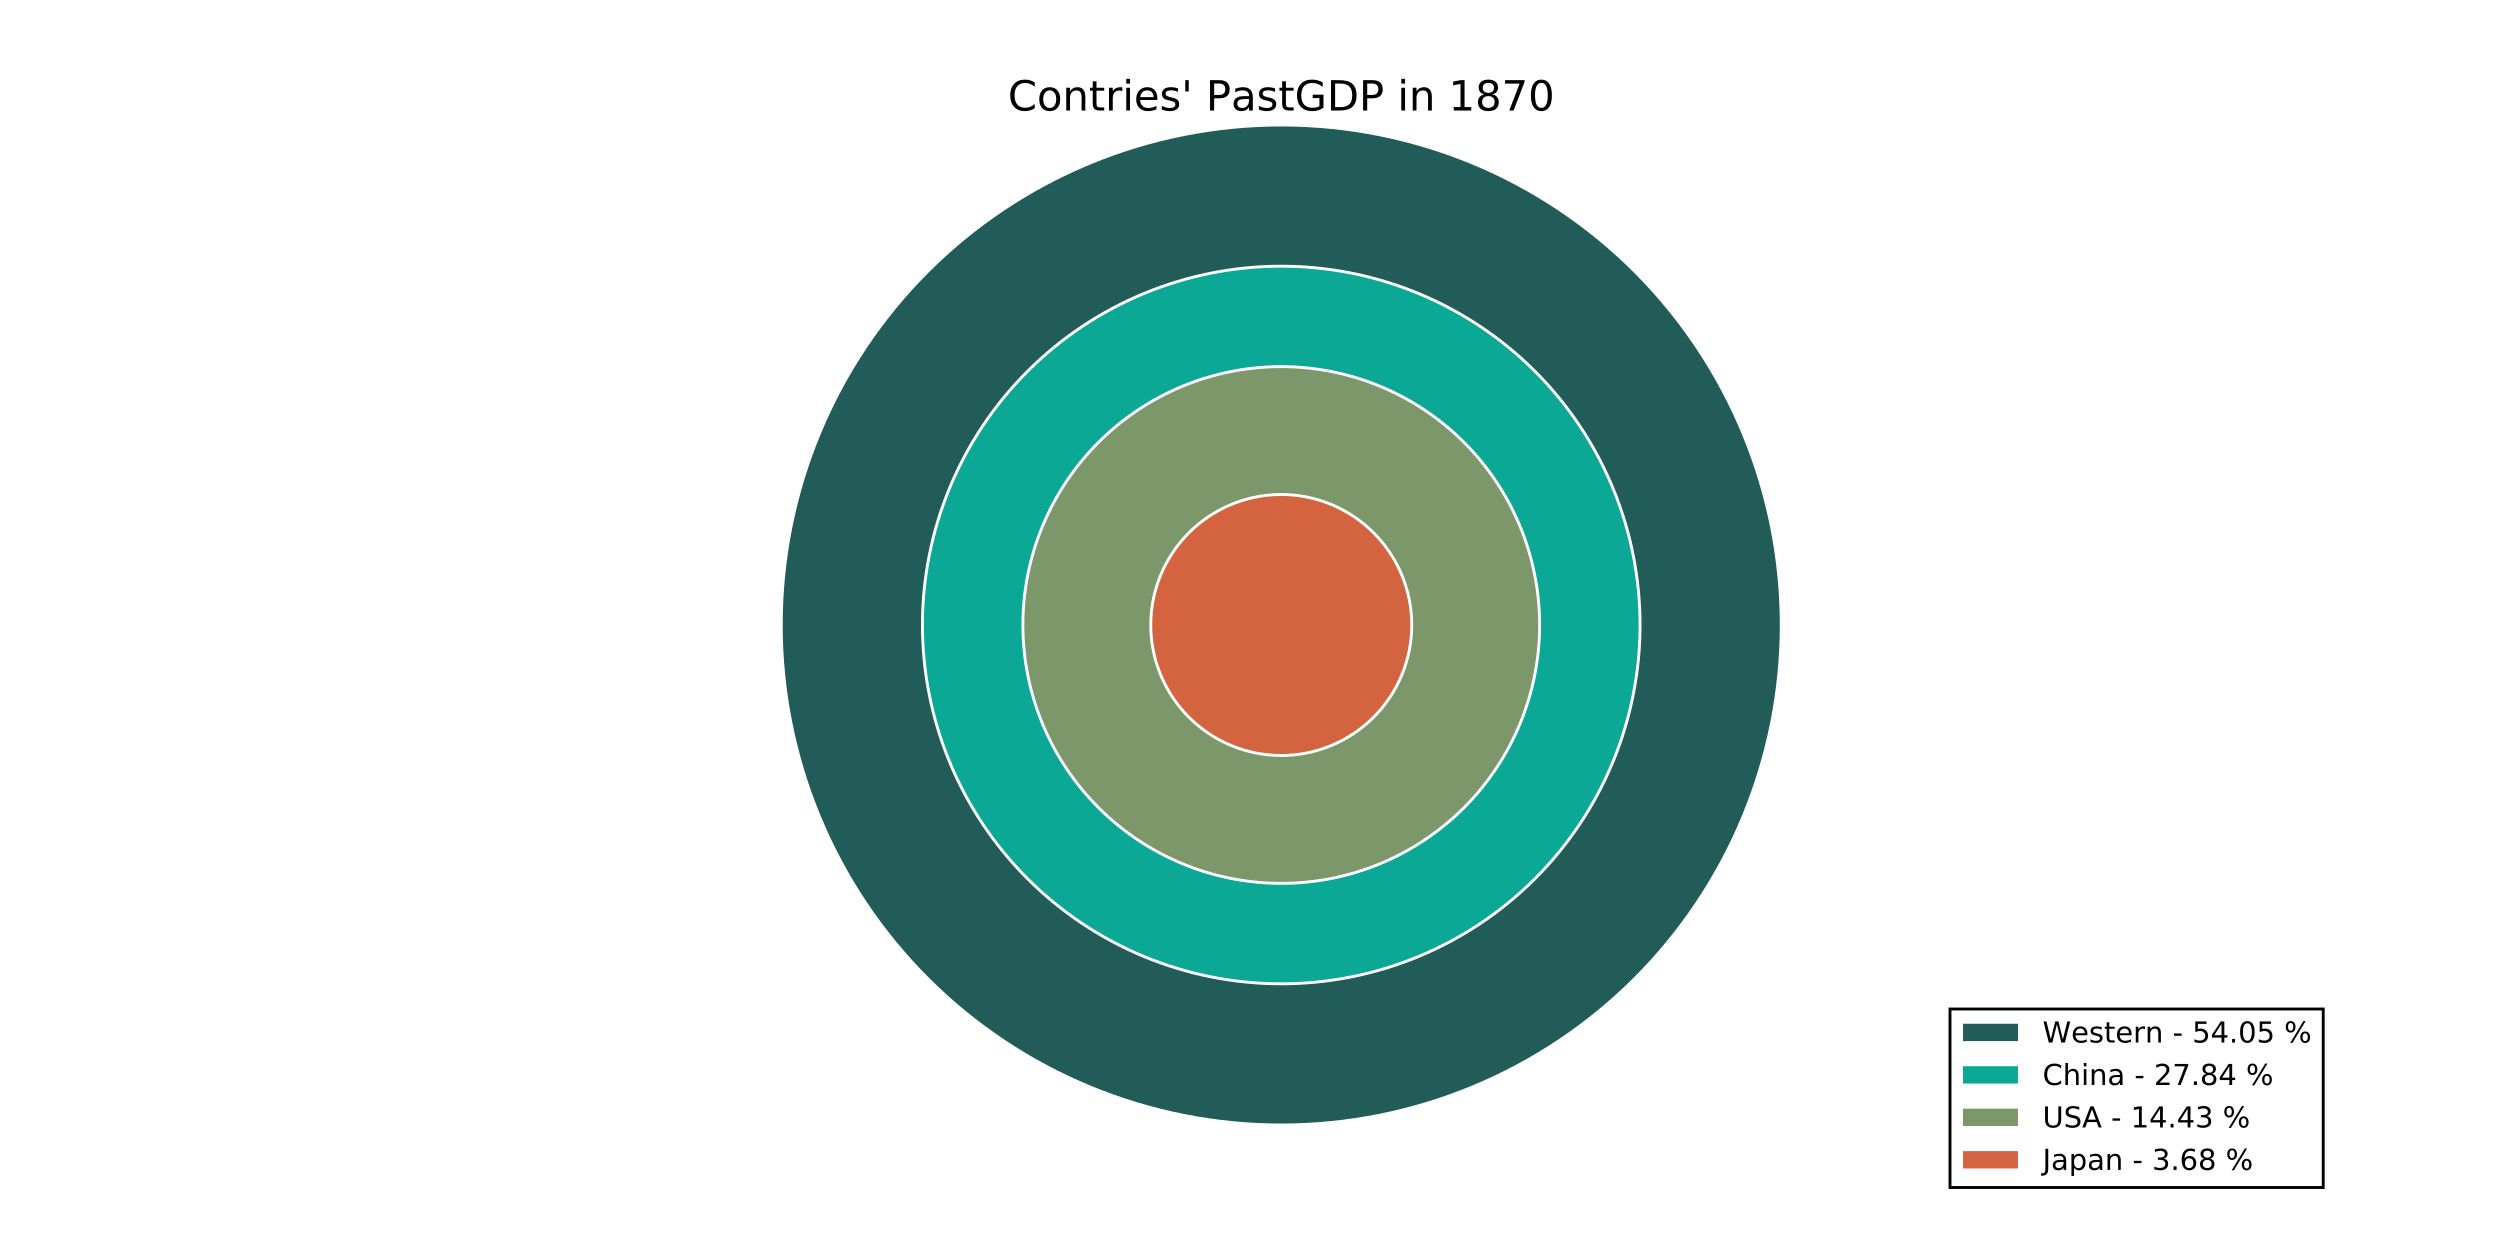
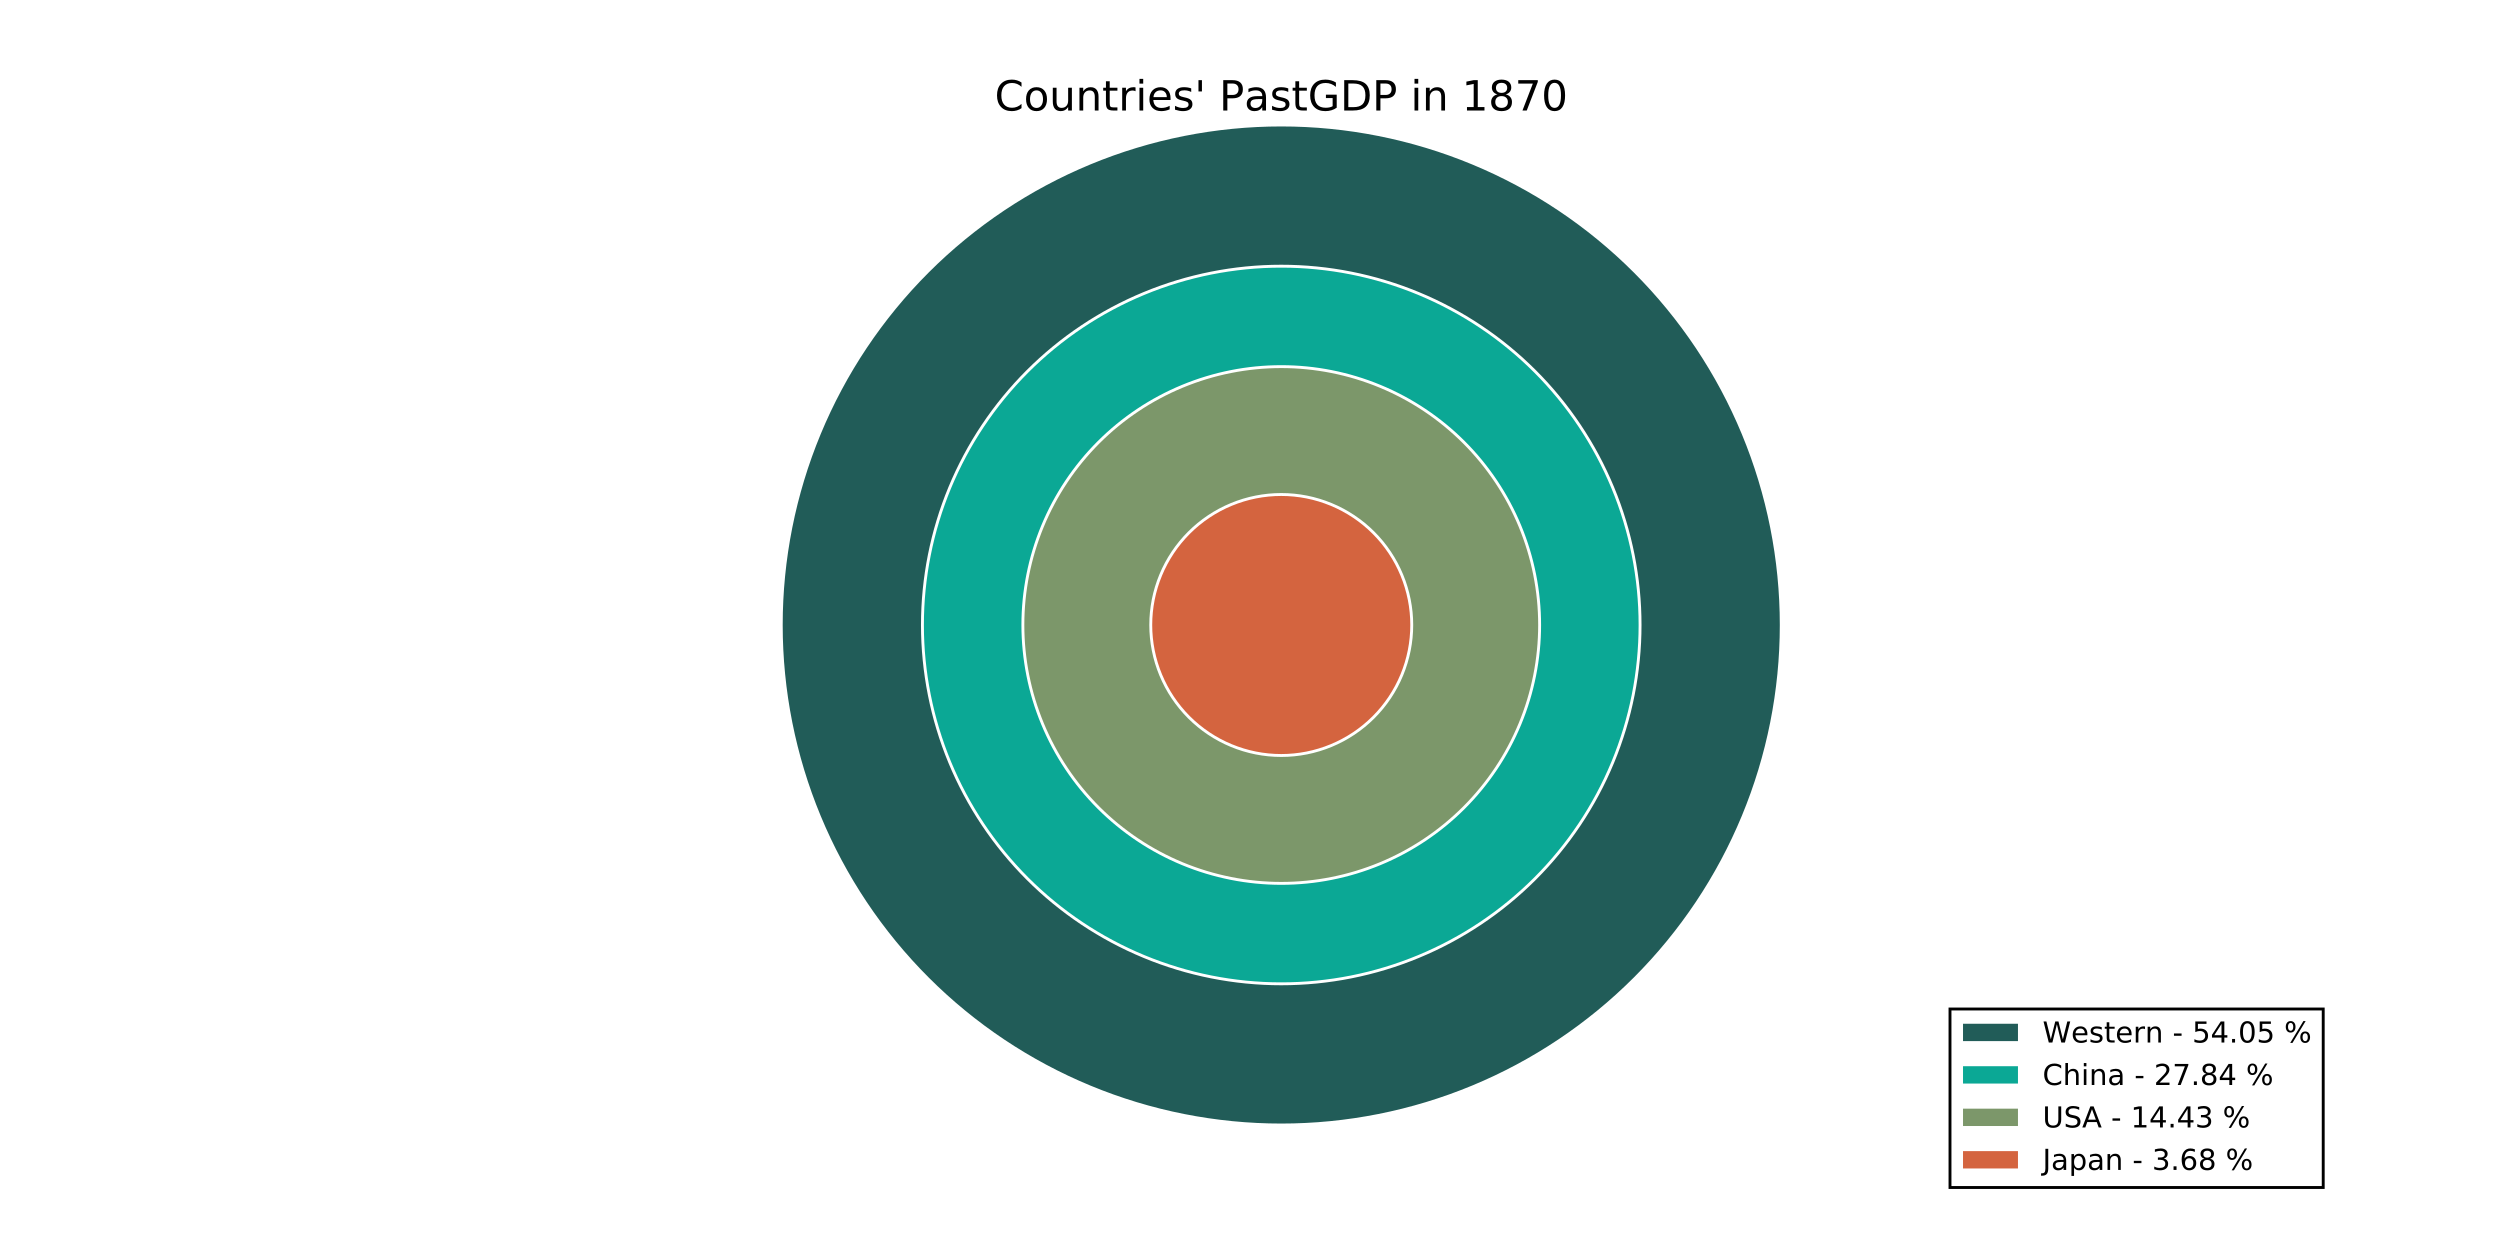
<svg xmlns="http://www.w3.org/2000/svg" xmlns:xlink="http://www.w3.org/1999/xlink" height="432pt" version="1.1" viewBox="0 0 864 432" width="864pt">
  <defs>
    <style type="text/css">
*{stroke-linecap:butt;stroke-linejoin:round;stroke-miterlimit:100000;}
  </style>
  </defs>
  <g id="figure_1">
    <g id="patch_1">
      <path d="M 0 432  L 864 432  L 864 0  L 0 0  z " style="fill:#ffffff;" />
    </g>
    <g id="axes_1">
      <g id="patch_2">
        <path d="M 615.6 216  C 615.6 193.308 611.13 170.837 602.446 149.872  C 593.763 128.908 581.034 109.858 564.988 93.812  C 548.942 77.766 529.892 65.037 508.928 56.354  C 487.963 47.67 465.492 43.2 442.8 43.2  C 420.108 43.2 397.637 47.67 376.672 56.354  C 355.708 65.037 336.658 77.766 320.612 93.812  C 304.566 109.858 291.837 128.908 283.154 149.872  C 274.47 170.837 270 193.308 270 216  C 270 238.692 274.47 261.163 283.154 282.128  C 291.837 303.092 304.566 322.142 320.612 338.188  C 336.658 354.234 355.708 366.963 376.672 375.646  C 397.637 384.33 420.108 388.8 442.8 388.8  C 465.492 388.8 487.963 384.33 508.928 375.646  C 529.892 366.963 548.942 354.234 564.988 338.188  C 581.034 322.142 593.763 303.092 602.446 282.128  C 611.13 261.163 615.6 238.692 615.6 216  M 442.8 216  M 615.6 216  z " style="fill:#215c58;stroke:#ffffff;stroke-linejoin:miter;" />
      </g>
      <g id="patch_3">
        <path d="M 566.806 216  C 566.806 199.716 563.598 183.59 557.366 168.545  C 551.135 153.5 542 139.829 530.485 128.315  C 518.971 116.8 505.3 107.665 490.255 101.434  C 475.21 95.202 459.084 91.994 442.8 91.994  C 426.516 91.994 410.39 95.202 395.345 101.434  C 380.3 107.665 366.629 116.8 355.115 128.315  C 343.6 139.829 334.465 153.5 328.234 168.545  C 322.002 183.59 318.794 199.716 318.794 216  C 318.794 232.284 322.002 248.41 328.234 263.455  C 334.465 278.5 343.6 292.171 355.115 303.685  C 366.629 315.2 380.3 324.335 395.345 330.566  C 410.39 336.798 426.516 340.006 442.8 340.006  C 459.084 340.006 475.21 336.798 490.255 330.566  C 505.3 324.335 518.971 315.2 530.485 303.685  C 542 292.171 551.135 278.5 557.366 263.455  C 563.598 248.41 566.806 232.284 566.806 216  M 442.8 216  M 566.806 216  z " style="fill:#0ba895;stroke:#ffffff;stroke-linejoin:miter;" />
      </g>
      <g id="patch_4">
        <path d="M 532.094 216  C 532.094 204.274 529.785 192.662 525.297 181.829  C 520.81 170.995 514.232 161.151 505.941 152.859  C 497.649 144.568 487.805 137.99 476.971 133.503  C 466.138 129.015 454.526 126.706 442.8 126.706  C 431.074 126.706 419.462 129.015 408.629 133.503  C 397.795 137.99 387.951 144.568 379.659 152.859  C 371.368 161.151 364.79 170.995 360.303 181.829  C 355.815 192.662 353.506 204.274 353.506 216  C 353.506 227.726 355.815 239.338 360.303 250.171  C 364.79 261.005 371.368 270.849 379.659 279.141  C 387.951 287.432 397.795 294.01 408.629 298.497  C 419.462 302.985 431.074 305.294 442.8 305.294  C 454.526 305.294 466.138 302.985 476.971 298.497  C 487.805 294.01 497.649 287.432 505.941 279.141  C 514.232 270.849 520.81 261.005 525.297 250.171  C 529.785 239.338 532.094 227.726 532.094 216  M 442.8 216  M 532.094 216  z " style="fill:#7c976a;stroke:#ffffff;stroke-linejoin:miter;" />
      </g>
      <g id="patch_5">
        <path d="M 487.9 216  C 487.9 210.077 486.734 204.213 484.467 198.741  C 482.201 193.269 478.879 188.297 474.691 184.109  C 470.503 179.921 465.531 176.599 460.059 174.333  C 454.587 172.066 448.723 170.9 442.8 170.9  C 436.877 170.9 431.013 172.066 425.541 174.333  C 420.069 176.599 415.097 179.921 410.909 184.109  C 406.721 188.297 403.399 193.269 401.133 198.741  C 398.866 204.213 397.7 210.077 397.7 216  C 397.7 221.923 398.866 227.787 401.133 233.259  C 403.399 238.731 406.721 243.703 410.909 247.891  C 415.097 252.079 420.069 255.401 425.541 257.667  C 431.013 259.934 436.877 261.1 442.8 261.1  C 448.723 261.1 454.587 259.934 460.059 257.667  C 465.531 255.401 470.503 252.079 474.691 247.891  C 478.879 243.703 482.201 238.731 484.467 233.259  C 486.734 227.787 487.9 221.923 487.9 216  M 442.8 216  M 487.9 216  z " style="fill:#d4643f;stroke:#ffffff;stroke-linejoin:miter;" />
      </g>
      <g id="matplotlib.axis_1" />
      <g id="matplotlib.axis_2" />
      <g id="text_1">
        <defs>
          <path id="BitstreamVeraSans-Roman-20" />
          <path d="M 31.781 66.406  Q 24.172 66.406 20.328 58.906  Q 16.5 51.422 16.5 36.375  Q 16.5 21.391 20.328 13.891  Q 24.172 6.391 31.781 6.391  Q 39.453 6.391 43.281 13.891  Q 47.125 21.391 47.125 36.375  Q 47.125 51.422 43.281 58.906  Q 39.453 66.406 31.781 66.406  M 31.781 74.219  Q 44.047 74.219 50.516 64.516  Q 56.984 54.828 56.984 36.375  Q 56.984 17.969 50.516 8.266  Q 44.047 -1.422 31.781 -1.422  Q 19.531 -1.422 13.062 8.266  Q 6.594 17.969 6.594 36.375  Q 6.594 54.828 13.062 64.516  Q 19.531 74.219 31.781 74.219  " id="BitstreamVeraSans-Roman-30" />
          <path d="M 12.406 8.297  L 28.516 8.297  L 28.516 63.922  L 10.984 60.406  L 10.984 69.391  L 28.422 72.906  L 38.281 72.906  L 38.281 8.297  L 54.391 8.297  L 54.391 0  L 12.406 0  z " id="BitstreamVeraSans-Roman-31" />
          <path d="M 8.203 72.906  L 55.078 72.906  L 55.078 68.703  L 28.609 0  L 18.312 0  L 43.219 64.594  L 8.203 64.594  z " id="BitstreamVeraSans-Roman-37" />
          <path d="M 17.922 72.906  L 17.922 45.797  L 9.625 45.797  L 9.625 72.906  z " id="BitstreamVeraSans-Roman-27" />
          <path d="M 54.891 33.016  L 54.891 0  L 45.906 0  L 45.906 32.719  Q 45.906 40.484 42.875 44.328  Q 39.844 48.188 33.797 48.188  Q 26.516 48.188 22.312 43.547  Q 18.109 38.922 18.109 30.906  L 18.109 0  L 9.078 0  L 9.078 54.688  L 18.109 54.688  L 18.109 46.188  Q 21.344 51.125 25.703 53.562  Q 30.078 56 35.797 56  Q 45.219 56 50.047 50.172  Q 54.891 44.344 54.891 33.016  " id="BitstreamVeraSans-Roman-6e" />
          <path d="M 34.281 27.484  Q 23.391 27.484 19.188 25  Q 14.984 22.516 14.984 16.5  Q 14.984 11.719 18.141 8.906  Q 21.297 6.109 26.703 6.109  Q 34.188 6.109 38.703 11.406  Q 43.219 16.703 43.219 25.484  L 43.219 27.484  z M 52.203 31.203  L 52.203 0  L 43.219 0  L 43.219 8.297  Q 40.141 3.328 35.547 0.953  Q 30.953 -1.422 24.312 -1.422  Q 15.922 -1.422 10.953 3.297  Q 6 8.016 6 15.922  Q 6 25.141 12.172 29.828  Q 18.359 34.516 30.609 34.516  L 43.219 34.516  L 43.219 35.406  Q 43.219 41.609 39.141 45  Q 35.062 48.391 27.688 48.391  Q 23 48.391 18.547 47.266  Q 14.109 46.141 10.016 43.891  L 10.016 52.203  Q 14.938 54.109 19.578 55.047  Q 24.219 56 28.609 56  Q 40.484 56 46.344 49.844  Q 52.203 43.703 52.203 31.203  " id="BitstreamVeraSans-Roman-61" />
          <path d="M 31.781 34.625  Q 24.75 34.625 20.719 30.859  Q 16.703 27.094 16.703 20.516  Q 16.703 13.922 20.719 10.156  Q 24.75 6.391 31.781 6.391  Q 38.812 6.391 42.859 10.172  Q 46.922 13.969 46.922 20.516  Q 46.922 27.094 42.891 30.859  Q 38.875 34.625 31.781 34.625  M 21.922 38.812  Q 15.578 40.375 12.031 44.719  Q 8.5 49.078 8.5 55.328  Q 8.5 64.062 14.719 69.141  Q 20.953 74.219 31.781 74.219  Q 42.672 74.219 48.875 69.141  Q 55.078 64.062 55.078 55.328  Q 55.078 49.078 51.531 44.719  Q 48 40.375 41.703 38.812  Q 48.828 37.156 52.797 32.312  Q 56.781 27.484 56.781 20.516  Q 56.781 9.906 50.312 4.234  Q 43.844 -1.422 31.781 -1.422  Q 19.734 -1.422 13.25 4.234  Q 6.781 9.906 6.781 20.516  Q 6.781 27.484 10.781 32.312  Q 14.797 37.156 21.922 38.812  M 18.312 54.391  Q 18.312 48.734 21.844 45.562  Q 25.391 42.391 31.781 42.391  Q 38.141 42.391 41.719 45.562  Q 45.312 48.734 45.312 54.391  Q 45.312 60.062 41.719 63.234  Q 38.141 66.406 31.781 66.406  Q 25.391 66.406 21.844 63.234  Q 18.312 60.062 18.312 54.391  " id="BitstreamVeraSans-Roman-38" />
          <path d="M 30.609 48.391  Q 23.391 48.391 19.188 42.75  Q 14.984 37.109 14.984 27.297  Q 14.984 17.484 19.156 11.844  Q 23.344 6.203 30.609 6.203  Q 37.797 6.203 41.984 11.859  Q 46.188 17.531 46.188 27.297  Q 46.188 37.016 41.984 42.703  Q 37.797 48.391 30.609 48.391  M 30.609 56  Q 42.328 56 49.016 48.375  Q 55.719 40.766 55.719 27.297  Q 55.719 13.875 49.016 6.219  Q 42.328 -1.422 30.609 -1.422  Q 18.844 -1.422 12.172 6.219  Q 5.516 13.875 5.516 27.297  Q 5.516 40.766 12.172 48.375  Q 18.844 56 30.609 56  " id="BitstreamVeraSans-Roman-6f" />
          <path d="M 19.672 64.797  L 19.672 37.406  L 32.078 37.406  Q 38.969 37.406 42.719 40.969  Q 46.484 44.531 46.484 51.125  Q 46.484 57.672 42.719 61.234  Q 38.969 64.797 32.078 64.797  z M 9.812 72.906  L 32.078 72.906  Q 44.344 72.906 50.609 67.359  Q 56.891 61.812 56.891 51.125  Q 56.891 40.328 50.609 34.812  Q 44.344 29.297 32.078 29.297  L 19.672 29.297  L 19.672 0  L 9.812 0  z " id="BitstreamVeraSans-Roman-50" />
          <path d="M 19.672 64.797  L 19.672 8.109  L 31.594 8.109  Q 46.688 8.109 53.688 14.938  Q 60.688 21.781 60.688 36.531  Q 60.688 51.172 53.688 57.984  Q 46.688 64.797 31.594 64.797  z M 9.812 72.906  L 30.078 72.906  Q 51.266 72.906 61.172 64.094  Q 71.094 55.281 71.094 36.531  Q 71.094 17.672 61.125 8.828  Q 51.172 0 30.078 0  L 9.812 0  z " id="BitstreamVeraSans-Roman-44" />
          <path d="M 64.406 67.281  L 64.406 56.891  Q 59.422 61.531 53.781 63.812  Q 48.141 66.109 41.797 66.109  Q 29.297 66.109 22.656 58.469  Q 16.016 50.828 16.016 36.375  Q 16.016 21.969 22.656 14.328  Q 29.297 6.688 41.797 6.688  Q 48.141 6.688 53.781 8.984  Q 59.422 11.281 64.406 15.922  L 64.406 5.609  Q 59.234 2.094 53.438 0.328  Q 47.656 -1.422 41.219 -1.422  Q 24.656 -1.422 15.125 8.703  Q 5.609 18.844 5.609 36.375  Q 5.609 53.953 15.125 64.078  Q 24.656 74.219 41.219 74.219  Q 47.75 74.219 53.531 72.484  Q 59.328 70.75 64.406 67.281  " id="BitstreamVeraSans-Roman-43" />
          <path d="M 59.516 10.406  L 59.516 29.984  L 43.406 29.984  L 43.406 38.094  L 69.281 38.094  L 69.281 6.781  Q 63.578 2.734 56.688 0.656  Q 49.812 -1.422 42 -1.422  Q 24.906 -1.422 15.25 8.562  Q 5.609 18.562 5.609 36.375  Q 5.609 54.25 15.25 64.234  Q 24.906 74.219 42 74.219  Q 49.125 74.219 55.547 72.453  Q 61.969 70.703 67.391 67.281  L 67.391 56.781  Q 61.922 61.422 55.766 63.766  Q 49.609 66.109 42.828 66.109  Q 29.438 66.109 22.719 58.641  Q 16.016 51.172 16.016 36.375  Q 16.016 21.625 22.719 14.156  Q 29.438 6.688 42.828 6.688  Q 48.047 6.688 52.141 7.594  Q 56.25 8.5 59.516 10.406  " id="BitstreamVeraSans-Roman-47" />
          <path d="M 56.203 29.594  L 56.203 25.203  L 14.891 25.203  Q 15.484 15.922 20.484 11.062  Q 25.484 6.203 34.422 6.203  Q 39.594 6.203 44.453 7.469  Q 49.312 8.734 54.109 11.281  L 54.109 2.781  Q 49.266 0.734 44.188 -0.344  Q 39.109 -1.422 33.891 -1.422  Q 20.797 -1.422 13.156 6.188  Q 5.516 13.812 5.516 26.812  Q 5.516 40.234 12.766 48.109  Q 20.016 56 32.328 56  Q 43.359 56 49.781 48.891  Q 56.203 41.797 56.203 29.594  M 47.219 32.234  Q 47.125 39.594 43.094 43.984  Q 39.062 48.391 32.422 48.391  Q 24.906 48.391 20.391 44.141  Q 15.875 39.891 15.188 32.172  z " id="BitstreamVeraSans-Roman-65" />
          <path d="M 9.422 54.688  L 18.406 54.688  L 18.406 0  L 9.422 0  z M 9.422 75.984  L 18.406 75.984  L 18.406 64.594  L 9.422 64.594  z " id="BitstreamVeraSans-Roman-69" />
          <path d="M 18.312 70.219  L 18.312 54.688  L 36.812 54.688  L 36.812 47.703  L 18.312 47.703  L 18.312 18.016  Q 18.312 11.328 20.141 9.422  Q 21.969 7.516 27.594 7.516  L 36.812 7.516  L 36.812 0  L 27.594 0  Q 17.188 0 13.234 3.875  Q 9.281 7.766 9.281 18.016  L 9.281 47.703  L 2.688 47.703  L 2.688 54.688  L 9.281 54.688  L 9.281 70.219  z " id="BitstreamVeraSans-Roman-74" />
+           <path d="M 8.5 21.578  L 8.5 54.688  L 17.484 54.688  L 17.484 21.922  Q 17.484 14.156 20.5 10.266  Q 23.531 6.391 29.594 6.391  Q 36.859 6.391 41.078 11.031  Q 45.312 15.672 45.312 23.688  L 45.312 54.688  L 54.297 54.688  L 54.297 0  L 45.312 0  L 45.312 8.406  Q 42.047 3.422 37.719 1  Q 33.406 -1.422 27.688 -1.422  Q 18.266 -1.422 13.375 4.438  Q 8.5 10.297 8.5 21.578  " id="BitstreamVeraSans-Roman-75" />
          <path d="M 41.109 46.297  Q 39.594 47.172 37.812 47.578  Q 36.031 48 33.891 48  Q 26.266 48 22.188 43.047  Q 18.109 38.094 18.109 28.812  L 18.109 0  L 9.078 0  L 9.078 54.688  L 18.109 54.688  L 18.109 46.188  Q 20.953 51.172 25.484 53.578  Q 30.031 56 36.531 56  Q 37.453 56 38.578 55.875  Q 39.703 55.766 41.062 55.516  z " id="BitstreamVeraSans-Roman-72" />
          <path d="M 44.281 53.078  L 44.281 44.578  Q 40.484 46.531 36.375 47.5  Q 32.281 48.484 27.875 48.484  Q 21.188 48.484 17.844 46.438  Q 14.5 44.391 14.5 40.281  Q 14.5 37.156 16.891 35.375  Q 19.281 33.594 26.516 31.984  L 29.594 31.297  Q 39.156 29.25 43.188 25.516  Q 47.219 21.781 47.219 15.094  Q 47.219 7.469 41.188 3.016  Q 35.156 -1.422 24.609 -1.422  Q 20.219 -1.422 15.453 -0.562  Q 10.688 0.297 5.422 2  L 5.422 11.281  Q 10.406 8.688 15.234 7.391  Q 20.062 6.109 24.812 6.109  Q 31.156 6.109 34.562 8.281  Q 37.984 10.453 37.984 14.406  Q 37.984 18.062 35.516 20.016  Q 33.062 21.969 24.703 23.781  L 21.578 24.516  Q 13.234 26.266 9.516 29.906  Q 5.812 33.547 5.812 39.891  Q 5.812 47.609 11.281 51.797  Q 16.75 56 26.812 56  Q 31.781 56 36.172 55.266  Q 40.578 54.547 44.281 53.078  " id="BitstreamVeraSans-Roman-73" />
        </defs>
-         <g transform="translate(348.3225 38.2)scale(0.144 -0.144)">
+         <g transform="translate(343.7595 38.2)scale(0.144 -0.144)">
          <use xlink:href="#BitstreamVeraSans-Roman-43" />
          <use x="69.824" xlink:href="#BitstreamVeraSans-Roman-6f" />
-           <use x="131.006" xlink:href="#BitstreamVeraSans-Roman-6e" />
-           <use x="194.385" xlink:href="#BitstreamVeraSans-Roman-74" />
-           <use x="233.594" xlink:href="#BitstreamVeraSans-Roman-72" />
-           <use x="274.707" xlink:href="#BitstreamVeraSans-Roman-69" />
-           <use x="302.49" xlink:href="#BitstreamVeraSans-Roman-65" />
-           <use x="364.014" xlink:href="#BitstreamVeraSans-Roman-73" />
-           <use x="416.113" xlink:href="#BitstreamVeraSans-Roman-27" />
-           <use x="443.604" xlink:href="#BitstreamVeraSans-Roman-20" />
-           <use x="475.391" xlink:href="#BitstreamVeraSans-Roman-50" />
-           <use x="535.631" xlink:href="#BitstreamVeraSans-Roman-61" />
-           <use x="596.91" xlink:href="#BitstreamVeraSans-Roman-73" />
-           <use x="649.01" xlink:href="#BitstreamVeraSans-Roman-74" />
-           <use x="688.219" xlink:href="#BitstreamVeraSans-Roman-47" />
-           <use x="765.709" xlink:href="#BitstreamVeraSans-Roman-44" />
-           <use x="842.711" xlink:href="#BitstreamVeraSans-Roman-50" />
-           <use x="903.014" xlink:href="#BitstreamVeraSans-Roman-20" />
-           <use x="934.801" xlink:href="#BitstreamVeraSans-Roman-69" />
-           <use x="962.584" xlink:href="#BitstreamVeraSans-Roman-6e" />
-           <use x="1025.963" xlink:href="#BitstreamVeraSans-Roman-20" />
-           <use x="1057.75" xlink:href="#BitstreamVeraSans-Roman-31" />
-           <use x="1121.373" xlink:href="#BitstreamVeraSans-Roman-38" />
-           <use x="1184.996" xlink:href="#BitstreamVeraSans-Roman-37" />
-           <use x="1248.619" xlink:href="#BitstreamVeraSans-Roman-30" />
+           <use x="131.006" xlink:href="#BitstreamVeraSans-Roman-75" />
+           <use x="194.385" xlink:href="#BitstreamVeraSans-Roman-6e" />
+           <use x="257.764" xlink:href="#BitstreamVeraSans-Roman-74" />
+           <use x="296.973" xlink:href="#BitstreamVeraSans-Roman-72" />
+           <use x="338.086" xlink:href="#BitstreamVeraSans-Roman-69" />
+           <use x="365.869" xlink:href="#BitstreamVeraSans-Roman-65" />
+           <use x="427.393" xlink:href="#BitstreamVeraSans-Roman-73" />
+           <use x="479.492" xlink:href="#BitstreamVeraSans-Roman-27" />
+           <use x="506.982" xlink:href="#BitstreamVeraSans-Roman-20" />
+           <use x="538.77" xlink:href="#BitstreamVeraSans-Roman-50" />
+           <use x="599.01" xlink:href="#BitstreamVeraSans-Roman-61" />
+           <use x="660.289" xlink:href="#BitstreamVeraSans-Roman-73" />
+           <use x="712.389" xlink:href="#BitstreamVeraSans-Roman-74" />
+           <use x="751.598" xlink:href="#BitstreamVeraSans-Roman-47" />
+           <use x="829.088" xlink:href="#BitstreamVeraSans-Roman-44" />
+           <use x="906.09" xlink:href="#BitstreamVeraSans-Roman-50" />
+           <use x="966.393" xlink:href="#BitstreamVeraSans-Roman-20" />
+           <use x="998.18" xlink:href="#BitstreamVeraSans-Roman-69" />
+           <use x="1025.963" xlink:href="#BitstreamVeraSans-Roman-6e" />
+           <use x="1089.342" xlink:href="#BitstreamVeraSans-Roman-20" />
+           <use x="1121.129" xlink:href="#BitstreamVeraSans-Roman-31" />
+           <use x="1184.752" xlink:href="#BitstreamVeraSans-Roman-38" />
+           <use x="1248.375" xlink:href="#BitstreamVeraSans-Roman-37" />
+           <use x="1311.998" xlink:href="#BitstreamVeraSans-Roman-30" />
        </g>
      </g>
    </g>
    <g id="legend_1">
      <g id="patch_6">
        <path d="M 673.92 410.4  L 802.903 410.4  L 802.903 348.712  L 673.92 348.712  z " style="fill:#ffffff;stroke:#000000;stroke-linejoin:miter;" />
      </g>
      <g id="patch_7">
        <path d="M 677.918 360.306  L 697.91 360.306  L 697.91 353.309  L 677.918 353.309  z " style="fill:#215c58;stroke:#ffffff;stroke-linejoin:miter;" />
      </g>
      <g id="text_2">
        <defs>
          <path d="M 72.703 32.078  Q 68.453 32.078 66.031 28.469  Q 63.625 24.859 63.625 18.406  Q 63.625 12.062 66.031 8.422  Q 68.453 4.781 72.703 4.781  Q 76.859 4.781 79.266 8.422  Q 81.688 12.062 81.688 18.406  Q 81.688 24.812 79.266 28.438  Q 76.859 32.078 72.703 32.078  M 72.703 38.281  Q 80.422 38.281 84.953 32.906  Q 89.5 27.547 89.5 18.406  Q 89.5 9.281 84.938 3.922  Q 80.375 -1.422 72.703 -1.422  Q 64.891 -1.422 60.344 3.922  Q 55.812 9.281 55.812 18.406  Q 55.812 27.594 60.375 32.938  Q 64.938 38.281 72.703 38.281  M 22.312 68.016  Q 18.109 68.016 15.688 64.375  Q 13.281 60.75 13.281 54.391  Q 13.281 47.953 15.672 44.328  Q 18.062 40.719 22.312 40.719  Q 26.562 40.719 28.969 44.328  Q 31.391 47.953 31.391 54.391  Q 31.391 60.688 28.953 64.344  Q 26.516 68.016 22.312 68.016  M 66.406 74.219  L 74.219 74.219  L 28.609 -1.422  L 20.797 -1.422  z M 22.312 74.219  Q 30.031 74.219 34.609 68.875  Q 39.203 63.531 39.203 54.391  Q 39.203 45.172 34.641 39.844  Q 30.078 34.516 22.312 34.516  Q 14.547 34.516 10.031 39.859  Q 5.516 45.219 5.516 54.391  Q 5.516 63.484 10.047 68.844  Q 14.594 74.219 22.312 74.219  " id="BitstreamVeraSans-Roman-25" />
          <path d="M 37.797 64.312  L 12.891 25.391  L 37.797 25.391  z M 35.203 72.906  L 47.609 72.906  L 47.609 25.391  L 58.016 25.391  L 58.016 17.188  L 47.609 17.188  L 47.609 0  L 37.797 0  L 37.797 17.188  L 4.891 17.188  L 4.891 26.703  z " id="BitstreamVeraSans-Roman-34" />
          <path d="M 10.797 72.906  L 49.516 72.906  L 49.516 64.594  L 19.828 64.594  L 19.828 46.734  Q 21.969 47.469 24.109 47.828  Q 26.266 48.188 28.422 48.188  Q 40.625 48.188 47.75 41.5  Q 54.891 34.812 54.891 23.391  Q 54.891 11.625 47.562 5.094  Q 40.234 -1.422 26.906 -1.422  Q 22.312 -1.422 17.547 -0.641  Q 12.797 0.141 7.719 1.703  L 7.719 11.625  Q 12.109 9.234 16.797 8.062  Q 21.484 6.891 26.703 6.891  Q 35.156 6.891 40.078 11.328  Q 45.016 15.766 45.016 23.391  Q 45.016 31 40.078 35.438  Q 35.156 39.891 26.703 39.891  Q 22.75 39.891 18.812 39.016  Q 14.891 38.141 10.797 36.281  z " id="BitstreamVeraSans-Roman-35" />
          <path d="M 10.688 12.406  L 21 12.406  L 21 0  L 10.688 0  z " id="BitstreamVeraSans-Roman-2e" />
          <path d="M 4.891 31.391  L 31.203 31.391  L 31.203 23.391  L 4.891 23.391  z " id="BitstreamVeraSans-Roman-2d" />
          <path d="M 3.328 72.906  L 13.281 72.906  L 28.609 11.281  L 43.891 72.906  L 54.984 72.906  L 70.312 11.281  L 85.594 72.906  L 95.609 72.906  L 77.297 0  L 64.891 0  L 49.516 63.281  L 33.984 0  L 21.578 0  z " id="BitstreamVeraSans-Roman-57" />
        </defs>
        <g transform="translate(705.9072 360.306)scale(0.09996 -0.09996)">
          <use xlink:href="#BitstreamVeraSans-Roman-57" />
          <use x="98.799" xlink:href="#BitstreamVeraSans-Roman-65" />
          <use x="160.322" xlink:href="#BitstreamVeraSans-Roman-73" />
          <use x="212.422" xlink:href="#BitstreamVeraSans-Roman-74" />
          <use x="251.631" xlink:href="#BitstreamVeraSans-Roman-65" />
          <use x="313.154" xlink:href="#BitstreamVeraSans-Roman-72" />
          <use x="354.252" xlink:href="#BitstreamVeraSans-Roman-6e" />
          <use x="417.631" xlink:href="#BitstreamVeraSans-Roman-20" />
          <use x="449.418" xlink:href="#BitstreamVeraSans-Roman-2d" />
          <use x="485.502" xlink:href="#BitstreamVeraSans-Roman-20" />
          <use x="517.289" xlink:href="#BitstreamVeraSans-Roman-35" />
          <use x="580.912" xlink:href="#BitstreamVeraSans-Roman-34" />
          <use x="644.535" xlink:href="#BitstreamVeraSans-Roman-2e" />
          <use x="676.322" xlink:href="#BitstreamVeraSans-Roman-30" />
          <use x="739.945" xlink:href="#BitstreamVeraSans-Roman-35" />
          <use x="803.568" xlink:href="#BitstreamVeraSans-Roman-20" />
          <use x="835.355" xlink:href="#BitstreamVeraSans-Roman-25" />
        </g>
      </g>
      <g id="patch_8">
        <path d="M 677.918 374.978  L 697.91 374.978  L 697.91 367.981  L 677.918 367.981  z " style="fill:#0ba895;stroke:#ffffff;stroke-linejoin:miter;" />
      </g>
      <g id="text_3">
        <defs>
          <path d="M 19.188 8.297  L 53.609 8.297  L 53.609 0  L 7.328 0  L 7.328 8.297  Q 12.938 14.109 22.625 23.891  Q 32.328 33.688 34.812 36.531  Q 39.547 41.844 41.422 45.531  Q 43.312 49.219 43.312 52.781  Q 43.312 58.594 39.234 62.25  Q 35.156 65.922 28.609 65.922  Q 23.969 65.922 18.812 64.312  Q 13.672 62.703 7.812 59.422  L 7.812 69.391  Q 13.766 71.781 18.938 73  Q 24.125 74.219 28.422 74.219  Q 39.75 74.219 46.484 68.547  Q 53.219 62.891 53.219 53.422  Q 53.219 48.922 51.531 44.891  Q 49.859 40.875 45.406 35.406  Q 44.188 33.984 37.641 27.219  Q 31.109 20.453 19.188 8.297  " id="BitstreamVeraSans-Roman-32" />
          <path d="M 54.891 33.016  L 54.891 0  L 45.906 0  L 45.906 32.719  Q 45.906 40.484 42.875 44.328  Q 39.844 48.188 33.797 48.188  Q 26.516 48.188 22.312 43.547  Q 18.109 38.922 18.109 30.906  L 18.109 0  L 9.078 0  L 9.078 75.984  L 18.109 75.984  L 18.109 46.188  Q 21.344 51.125 25.703 53.562  Q 30.078 56 35.797 56  Q 45.219 56 50.047 50.172  Q 54.891 44.344 54.891 33.016  " id="BitstreamVeraSans-Roman-68" />
        </defs>
        <g transform="translate(705.9072 374.9782)scale(0.09996 -0.09996)">
          <use xlink:href="#BitstreamVeraSans-Roman-43" />
          <use x="69.824" xlink:href="#BitstreamVeraSans-Roman-68" />
          <use x="133.203" xlink:href="#BitstreamVeraSans-Roman-69" />
          <use x="160.986" xlink:href="#BitstreamVeraSans-Roman-6e" />
          <use x="224.365" xlink:href="#BitstreamVeraSans-Roman-61" />
          <use x="285.645" xlink:href="#BitstreamVeraSans-Roman-20" />
          <use x="317.432" xlink:href="#BitstreamVeraSans-Roman-2d" />
          <use x="353.516" xlink:href="#BitstreamVeraSans-Roman-20" />
          <use x="385.303" xlink:href="#BitstreamVeraSans-Roman-32" />
          <use x="448.926" xlink:href="#BitstreamVeraSans-Roman-37" />
          <use x="512.549" xlink:href="#BitstreamVeraSans-Roman-2e" />
          <use x="544.336" xlink:href="#BitstreamVeraSans-Roman-38" />
          <use x="607.959" xlink:href="#BitstreamVeraSans-Roman-34" />
          <use x="671.582" xlink:href="#BitstreamVeraSans-Roman-20" />
          <use x="703.369" xlink:href="#BitstreamVeraSans-Roman-25" />
        </g>
      </g>
      <g id="patch_9">
        <path d="M 677.918 389.65  L 697.91 389.65  L 697.91 382.653  L 677.918 382.653  z " style="fill:#7c976a;stroke:#ffffff;stroke-linejoin:miter;" />
      </g>
      <g id="text_4">
        <defs>
          <path d="M 40.578 39.312  Q 47.656 37.797 51.625 33  Q 55.609 28.219 55.609 21.188  Q 55.609 10.406 48.188 4.484  Q 40.766 -1.422 27.094 -1.422  Q 22.516 -1.422 17.656 -0.516  Q 12.797 0.391 7.625 2.203  L 7.625 11.719  Q 11.719 9.328 16.594 8.109  Q 21.484 6.891 26.812 6.891  Q 36.078 6.891 40.938 10.547  Q 45.797 14.203 45.797 21.188  Q 45.797 27.641 41.281 31.266  Q 36.766 34.906 28.719 34.906  L 20.219 34.906  L 20.219 43.016  L 29.109 43.016  Q 36.375 43.016 40.234 45.922  Q 44.094 48.828 44.094 54.297  Q 44.094 59.906 40.109 62.906  Q 36.141 65.922 28.719 65.922  Q 24.656 65.922 20.016 65.031  Q 15.375 64.156 9.812 62.312  L 9.812 71.094  Q 15.438 72.656 20.344 73.438  Q 25.25 74.219 29.594 74.219  Q 40.828 74.219 47.359 69.109  Q 53.906 64.016 53.906 55.328  Q 53.906 49.266 50.438 45.094  Q 46.969 40.922 40.578 39.312  " id="BitstreamVeraSans-Roman-33" />
          <path d="M 53.516 70.516  L 53.516 60.891  Q 47.906 63.578 42.922 64.891  Q 37.938 66.219 33.297 66.219  Q 25.25 66.219 20.875 63.094  Q 16.5 59.969 16.5 54.203  Q 16.5 49.359 19.406 46.891  Q 22.312 44.438 30.422 42.922  L 36.375 41.703  Q 47.406 39.594 52.656 34.297  Q 57.906 29 57.906 20.125  Q 57.906 9.516 50.797 4.047  Q 43.703 -1.422 29.984 -1.422  Q 24.812 -1.422 18.969 -0.25  Q 13.141 0.922 6.891 3.219  L 6.891 13.375  Q 12.891 10.016 18.656 8.297  Q 24.422 6.594 29.984 6.594  Q 38.422 6.594 43.016 9.906  Q 47.609 13.234 47.609 19.391  Q 47.609 24.75 44.312 27.781  Q 41.016 30.812 33.5 32.328  L 27.484 33.5  Q 16.453 35.688 11.516 40.375  Q 6.594 45.062 6.594 53.422  Q 6.594 63.094 13.406 68.656  Q 20.219 74.219 32.172 74.219  Q 37.312 74.219 42.625 73.281  Q 47.953 72.359 53.516 70.516  " id="BitstreamVeraSans-Roman-53" />
          <path d="M 8.688 72.906  L 18.609 72.906  L 18.609 28.609  Q 18.609 16.891 22.844 11.734  Q 27.094 6.594 36.625 6.594  Q 46.094 6.594 50.344 11.734  Q 54.594 16.891 54.594 28.609  L 54.594 72.906  L 64.5 72.906  L 64.5 27.391  Q 64.5 13.141 57.438 5.859  Q 50.391 -1.422 36.625 -1.422  Q 22.797 -1.422 15.734 5.859  Q 8.688 13.141 8.688 27.391  z " id="BitstreamVeraSans-Roman-55" />
          <path d="M 34.188 63.188  L 20.797 26.906  L 47.609 26.906  z M 28.609 72.906  L 39.797 72.906  L 67.578 0  L 57.328 0  L 50.688 18.703  L 17.828 18.703  L 11.188 0  L 0.781 0  z " id="BitstreamVeraSans-Roman-41" />
        </defs>
        <g transform="translate(705.9072 389.6505)scale(0.09996 -0.09996)">
          <use xlink:href="#BitstreamVeraSans-Roman-55" />
          <use x="73.193" xlink:href="#BitstreamVeraSans-Roman-53" />
          <use x="136.686" xlink:href="#BitstreamVeraSans-Roman-41" />
          <use x="205.094" xlink:href="#BitstreamVeraSans-Roman-20" />
          <use x="236.881" xlink:href="#BitstreamVeraSans-Roman-2d" />
          <use x="272.965" xlink:href="#BitstreamVeraSans-Roman-20" />
          <use x="304.752" xlink:href="#BitstreamVeraSans-Roman-31" />
          <use x="368.375" xlink:href="#BitstreamVeraSans-Roman-34" />
          <use x="431.998" xlink:href="#BitstreamVeraSans-Roman-2e" />
          <use x="463.785" xlink:href="#BitstreamVeraSans-Roman-34" />
          <use x="527.408" xlink:href="#BitstreamVeraSans-Roman-33" />
          <use x="591.031" xlink:href="#BitstreamVeraSans-Roman-20" />
          <use x="622.818" xlink:href="#BitstreamVeraSans-Roman-25" />
        </g>
      </g>
      <g id="patch_10">
        <path d="M 677.918 404.323  L 697.91 404.323  L 697.91 397.326  L 677.918 397.326  z " style="fill:#d4643f;stroke:#ffffff;stroke-linejoin:miter;" />
      </g>
      <g id="text_5">
        <defs>
          <path d="M 33.016 40.375  Q 26.375 40.375 22.484 35.828  Q 18.609 31.297 18.609 23.391  Q 18.609 15.531 22.484 10.953  Q 26.375 6.391 33.016 6.391  Q 39.656 6.391 43.531 10.953  Q 47.406 15.531 47.406 23.391  Q 47.406 31.297 43.531 35.828  Q 39.656 40.375 33.016 40.375  M 52.594 71.297  L 52.594 62.312  Q 48.875 64.062 45.094 64.984  Q 41.312 65.922 37.594 65.922  Q 27.828 65.922 22.672 59.328  Q 17.531 52.734 16.797 39.406  Q 19.672 43.656 24.016 45.922  Q 28.375 48.188 33.594 48.188  Q 44.578 48.188 50.953 41.516  Q 57.328 34.859 57.328 23.391  Q 57.328 12.156 50.688 5.359  Q 44.047 -1.422 33.016 -1.422  Q 20.359 -1.422 13.672 8.266  Q 6.984 17.969 6.984 36.375  Q 6.984 53.656 15.188 63.938  Q 23.391 74.219 37.203 74.219  Q 40.922 74.219 44.703 73.484  Q 48.484 72.75 52.594 71.297  " id="BitstreamVeraSans-Roman-36" />
          <path d="M 18.109 8.203  L 18.109 -20.797  L 9.078 -20.797  L 9.078 54.688  L 18.109 54.688  L 18.109 46.391  Q 20.953 51.266 25.266 53.625  Q 29.594 56 35.594 56  Q 45.562 56 51.781 48.094  Q 58.016 40.188 58.016 27.297  Q 58.016 14.406 51.781 6.484  Q 45.562 -1.422 35.594 -1.422  Q 29.594 -1.422 25.266 0.953  Q 20.953 3.328 18.109 8.203  M 48.688 27.297  Q 48.688 37.203 44.609 42.844  Q 40.531 48.484 33.406 48.484  Q 26.266 48.484 22.188 42.844  Q 18.109 37.203 18.109 27.297  Q 18.109 17.391 22.188 11.75  Q 26.266 6.109 33.406 6.109  Q 40.531 6.109 44.609 11.75  Q 48.688 17.391 48.688 27.297  " id="BitstreamVeraSans-Roman-70" />
          <path d="M 9.812 72.906  L 19.672 72.906  L 19.672 5.078  Q 19.672 -8.109 14.672 -14.062  Q 9.672 -20.016 -1.422 -20.016  L -5.172 -20.016  L -5.172 -11.719  L -2.094 -11.719  Q 4.438 -11.719 7.125 -8.047  Q 9.812 -4.391 9.812 5.078  z " id="BitstreamVeraSans-Roman-4a" />
        </defs>
        <g transform="translate(705.9072 404.3227)scale(0.09996 -0.09996)">
          <use xlink:href="#BitstreamVeraSans-Roman-4a" />
          <use x="29.492" xlink:href="#BitstreamVeraSans-Roman-61" />
          <use x="90.771" xlink:href="#BitstreamVeraSans-Roman-70" />
          <use x="154.248" xlink:href="#BitstreamVeraSans-Roman-61" />
          <use x="215.527" xlink:href="#BitstreamVeraSans-Roman-6e" />
          <use x="278.906" xlink:href="#BitstreamVeraSans-Roman-20" />
          <use x="310.693" xlink:href="#BitstreamVeraSans-Roman-2d" />
          <use x="346.777" xlink:href="#BitstreamVeraSans-Roman-20" />
          <use x="378.564" xlink:href="#BitstreamVeraSans-Roman-33" />
          <use x="442.188" xlink:href="#BitstreamVeraSans-Roman-2e" />
          <use x="473.975" xlink:href="#BitstreamVeraSans-Roman-36" />
          <use x="537.598" xlink:href="#BitstreamVeraSans-Roman-38" />
          <use x="601.221" xlink:href="#BitstreamVeraSans-Roman-20" />
          <use x="633.008" xlink:href="#BitstreamVeraSans-Roman-25" />
        </g>
      </g>
    </g>
  </g>
</svg>
